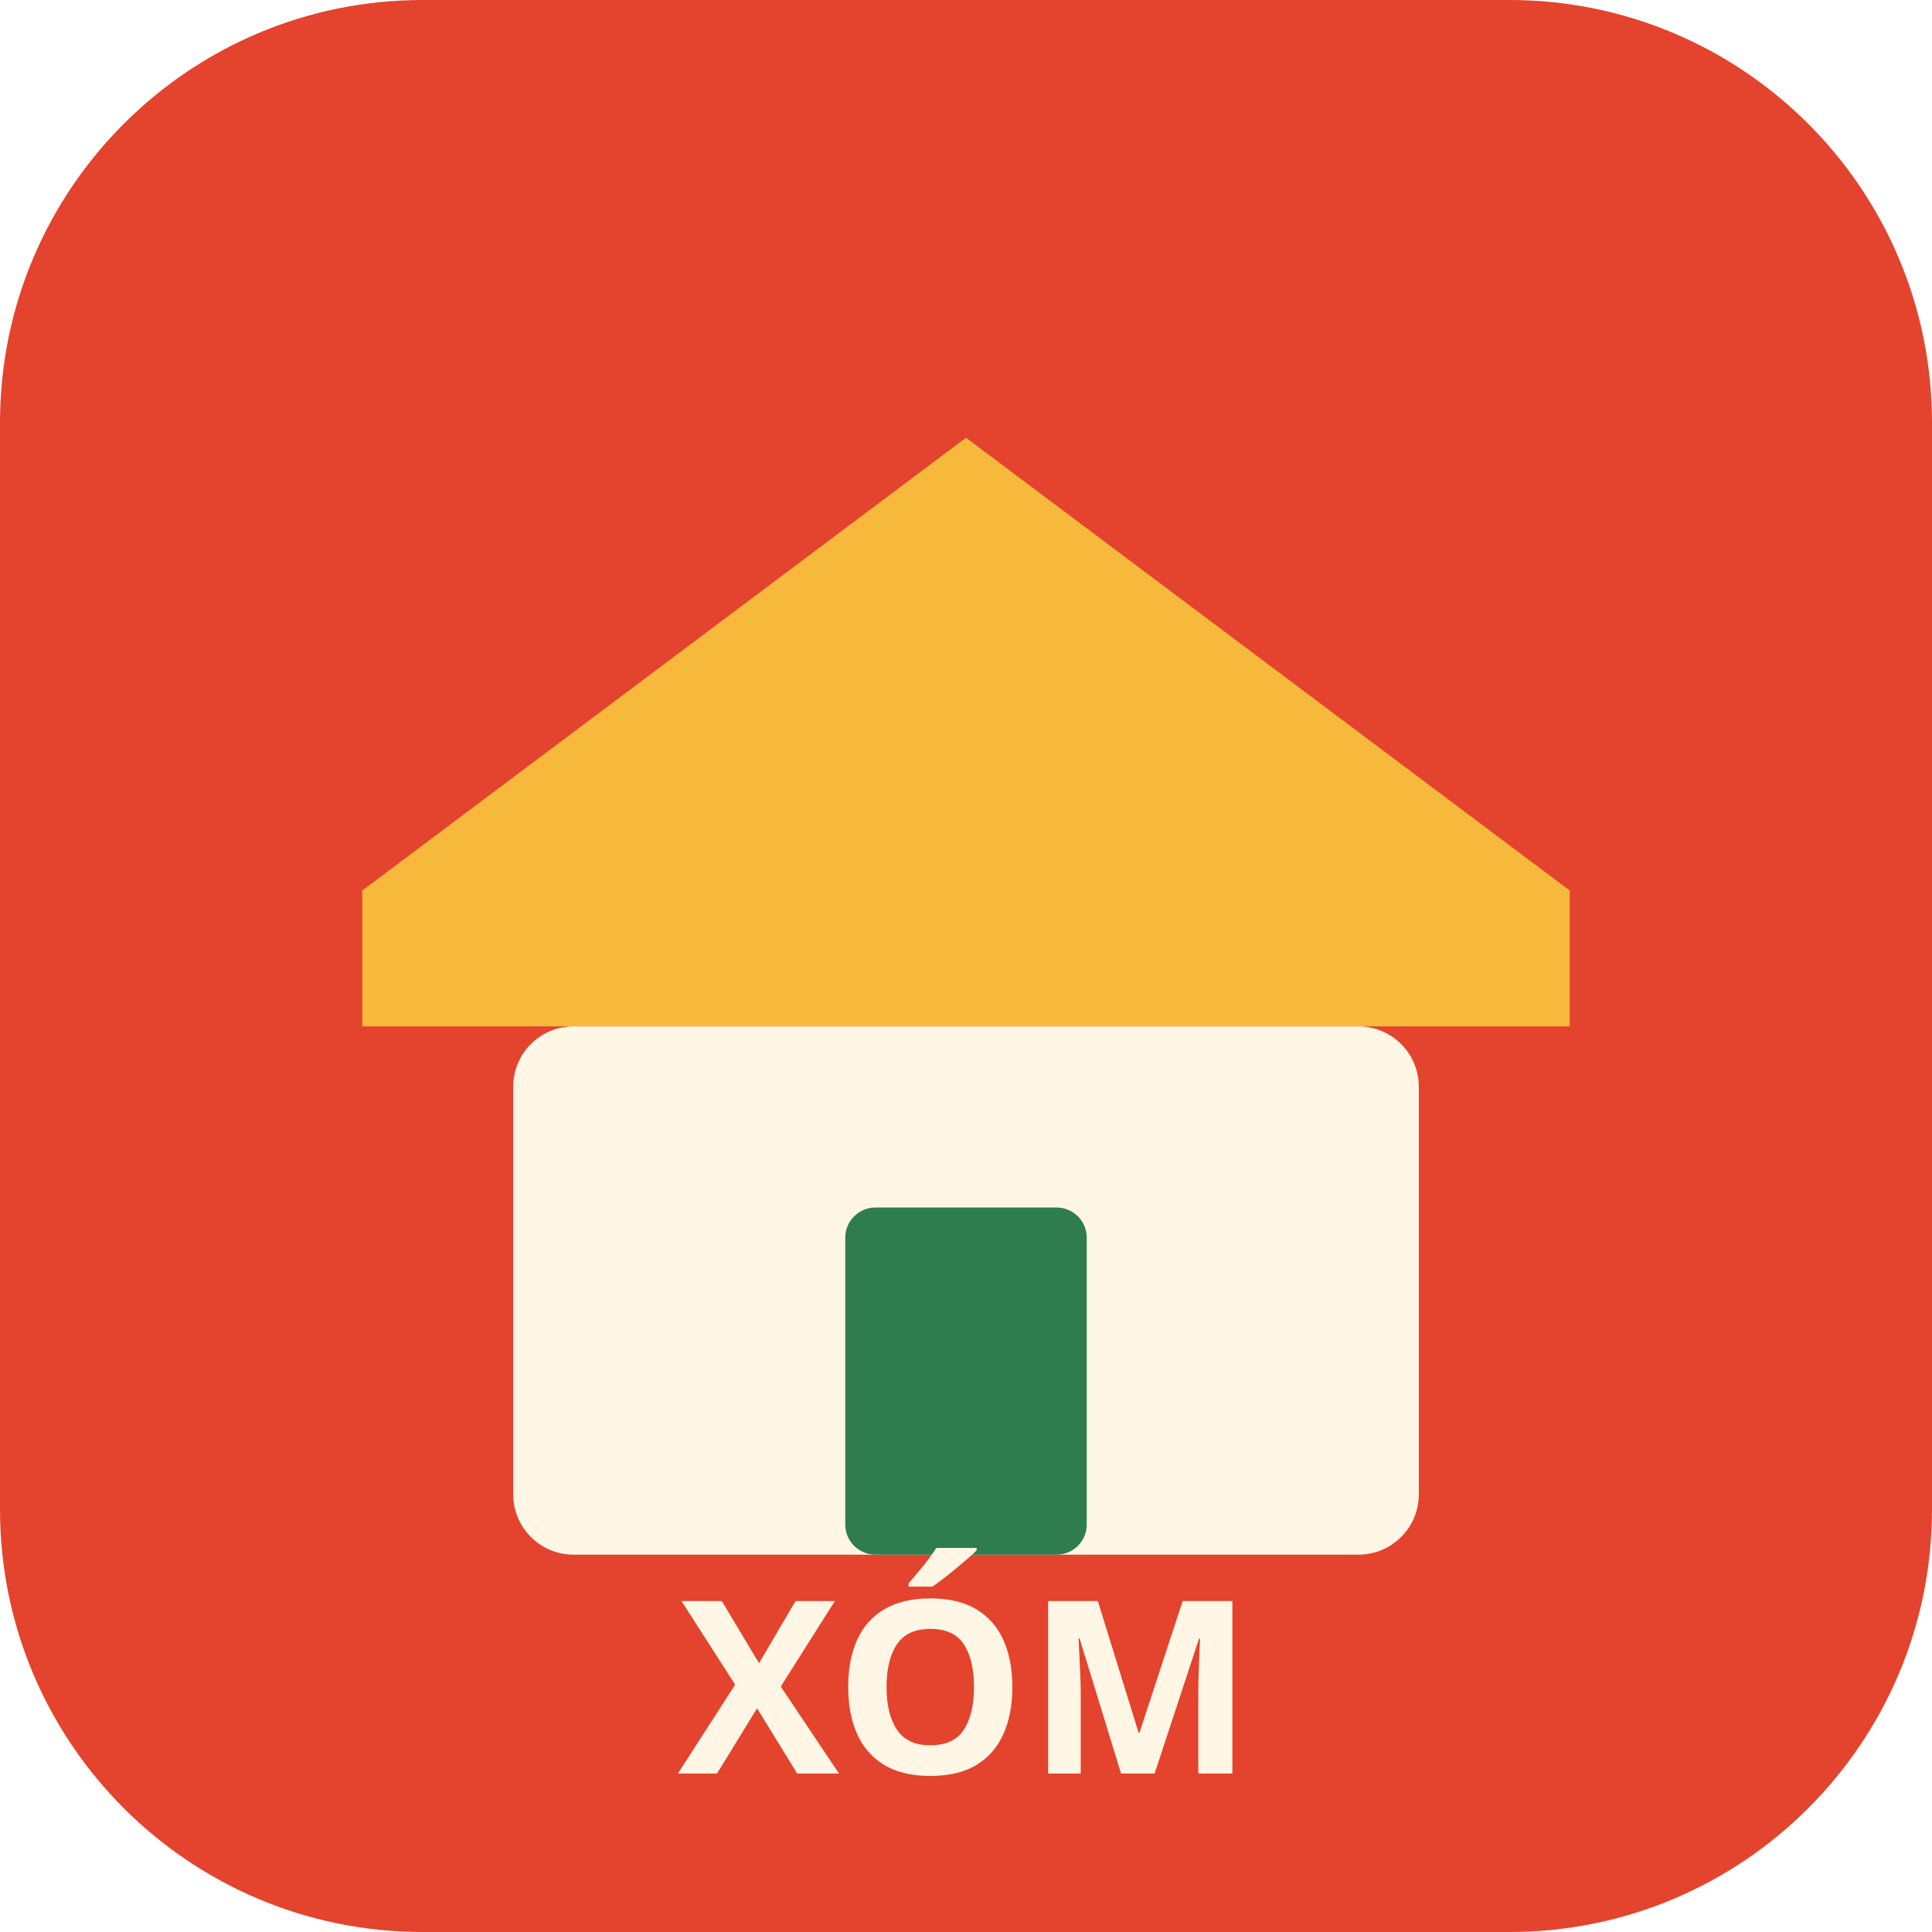
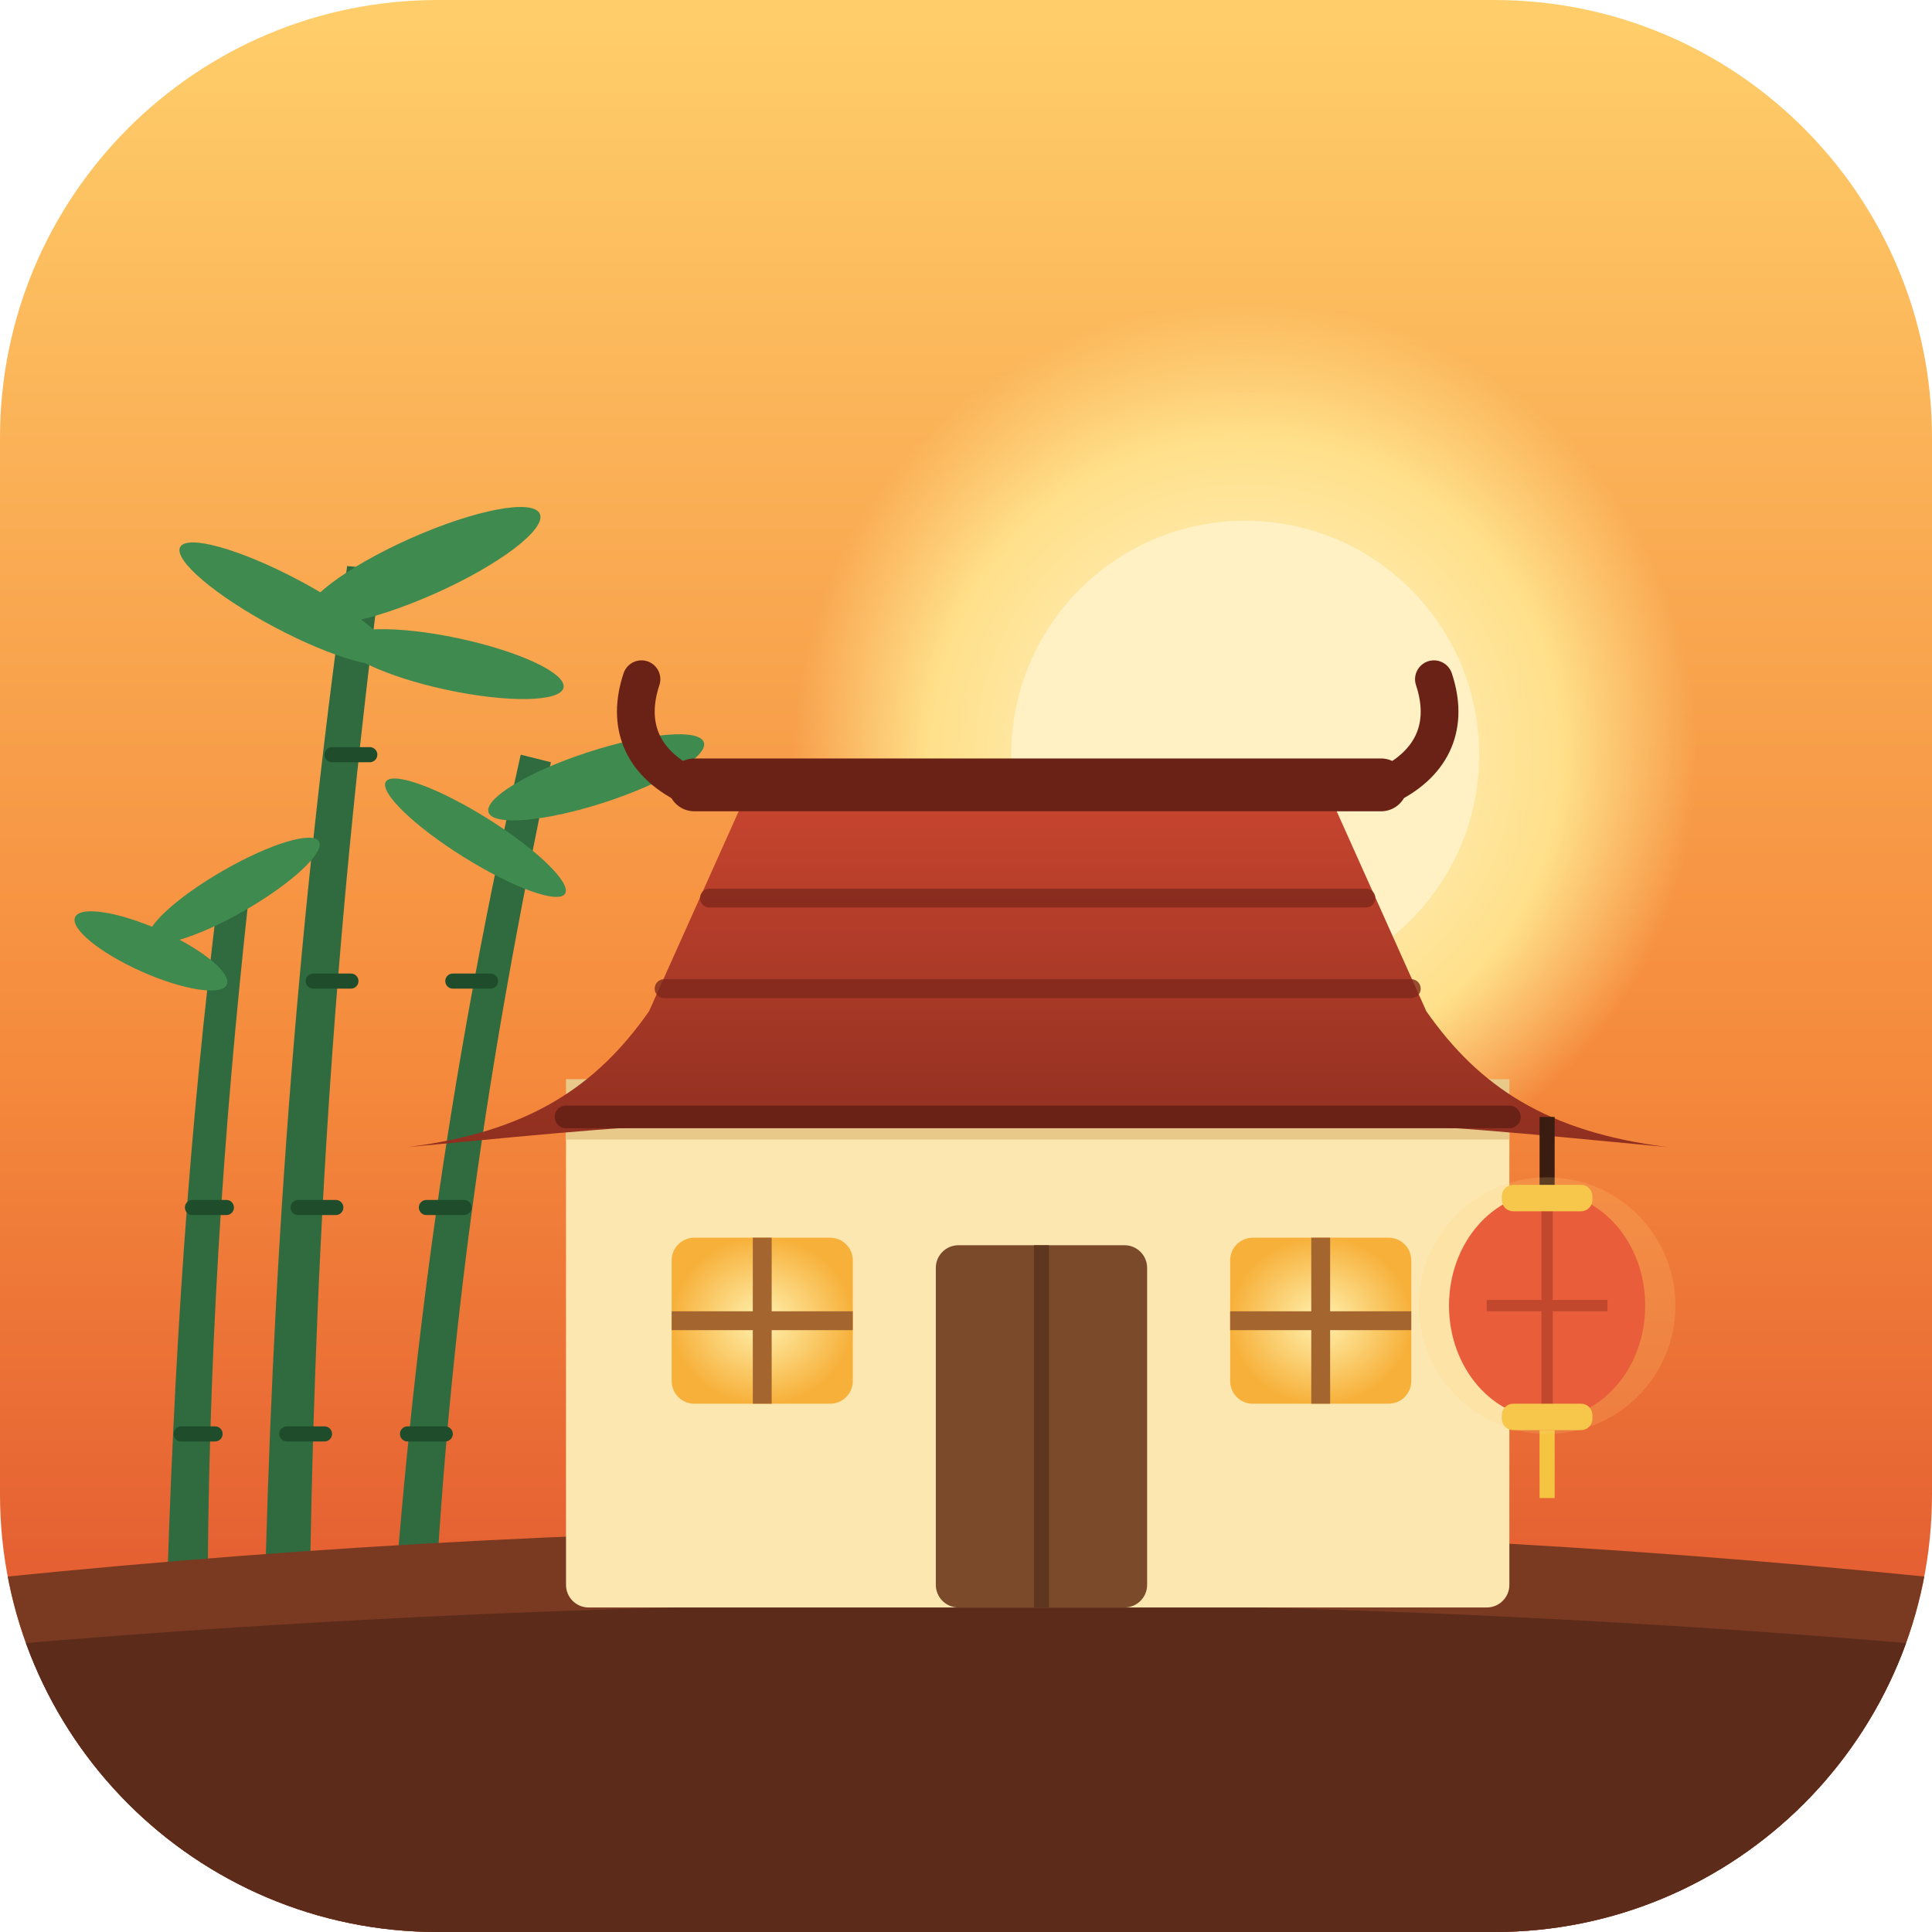
<svg xmlns="http://www.w3.org/2000/svg" viewBox="0 0 512 512">
-   <rect width="512" height="512" rx="112" fill="#e4432d" />
-   <path d="M96 236 256 116l160 120v36H96z" fill="#f6b93b" />
-   <rect x="136" y="272" width="240" height="140" rx="16" fill="#fff6e5" />
-   <rect x="224" y="320" width="64" height="92" rx="8" fill="#2f7d4f" />
-   <text x="256" y="470" font-family="system-ui, sans-serif" font-size="64" font-weight="800" fill="#fff6e5" text-anchor="middle">XÓM</text>
+   <defs>
+     <linearGradient id="sky" x1="0" y1="0" x2="0" y2="1">
+       <stop offset="0" stop-color="#ffcf6b" />
+       <stop offset="0.55" stop-color="#f58a3c" />
+       <stop offset="1" stop-color="#d9412b" />
+     </linearGradient>
+     <radialGradient id="sun" cx="0.5" cy="0.5" r="0.5">
+       <stop offset="0" stop-color="#fff6d8" />
+       <stop offset="0.7" stop-color="#ffe08a" />
+       <stop offset="1" stop-color="#ffe08a" stop-opacity="0" />
+     </radialGradient>
+     <linearGradient id="roof" x1="0" y1="0" x2="0" y2="1">
+       <stop offset="0" stop-color="#c8452f" />
+       <stop offset="1" stop-color="#8f2f20" />
+     </linearGradient>
+     <radialGradient id="glow" cx="0.5" cy="0.5" r="0.5">
+       <stop offset="0" stop-color="#fff2b0" />
+       <stop offset="1" stop-color="#f7b13b" />
+     </radialGradient>
+     <clipPath id="tile">
+       <rect width="512" height="512" rx="116" />
+     </clipPath>
+   </defs>
+   <g clip-path="url(#tile)">
+     <rect width="512" height="512" fill="url(#sky)" />
+     <circle cx="330" cy="200" r="120" fill="url(#sun)" />
+     <circle cx="330" cy="200" r="62" fill="#fff1c4" />
+     <g fill="#2f6b3f">
+       <path d="M70 430 C72 340 78 250 92 150 L101 151 C88 251 83 341 82 430Z" />
+       <path d="M104 430 C110 350 120 280 138 200 L146 202 C129 282 119 352 115 430Z" />
+       <path d="M44 430 C46 360 50 300 58 236 L66 237 C59 301 55 361 55 430Z" />
+     </g>
+     <g stroke="#1f4d2c" stroke-width="4" stroke-linecap="round">
+       <path d="M76 380h10M79 320h10M83 260h10M88 200h10M108 380h10M113 320h10M120 260h10M48 380h9M51 320h9" />
+     </g>
+     <g fill="#3f8a4f">
+       <ellipse cx="112" cy="150" rx="34" ry="8" transform="rotate(-24 112 150)" />
+       <ellipse cx="76" cy="160" rx="32" ry="7" transform="rotate(28 76 160)" />
+       <ellipse cx="120" cy="176" rx="30" ry="7" transform="rotate(12 120 176)" />
+       <ellipse cx="158" cy="206" rx="30" ry="7" transform="rotate(-18 158 206)" />
+       <ellipse cx="126" cy="222" rx="28" ry="6" transform="rotate(32 126 222)" />
+       <ellipse cx="62" cy="236" rx="26" ry="6" transform="rotate(-30 62 236)" />
+       <ellipse cx="40" cy="252" rx="22" ry="6" transform="rotate(24 40 252)" />
+     </g>
+     <path d="M0 418 Q256 392 512 418 V512 H0Z" fill="#7a3a22" />
+     <path d="M0 436 Q256 414 512 436 V512 H0Z" fill="#5c2b19" />
+     <rect x="150" y="286" width="250" height="140" rx="6" fill="#fde7b0" />
+     <rect x="150" y="286" width="250" height="16" fill="#e9c98a" />
+     <rect x="248" y="330" width="56" height="96" rx="6" fill="#7a4a2a" />
+     <rect x="274" y="330" width="4" height="96" fill="#5e371e" />
+     <rect x="178" y="328" width="48" height="44" rx="6" fill="url(#glow)" />
+     <path d="M202 328v44M178 350h48" stroke="#a5652f" stroke-width="5" />
+     <rect x="326" y="328" width="48" height="44" rx="6" fill="url(#glow)" />
+     <path d="M350 328v44M326 350h48" stroke="#a5652f" stroke-width="5" />
+     <path d="M108 304 C140 300 158 288 172 268 L198 210 H352 L378 268 C392 288 410 300 442 304 C400 300 380 298 360 298 H190 C170 298 150 300 108 304Z" fill="url(#roof)" />
+     <path d="M176 262 H374 M188 238 H362" stroke="#7e281b" stroke-width="5" stroke-linecap="round" opacity="0.8" />
+     <path d="M150 296 H400" stroke="#6b2216" stroke-width="6" stroke-linecap="round" />
+     <path d="M184 208 H366" stroke="#6b2216" stroke-width="14" stroke-linecap="round" />
+     <path d="M182 208 C170 202 166 192 170 180" stroke="#6b2216" stroke-width="10" stroke-linecap="round" fill="none" />
+     <path d="M368 208 C380 202 384 192 380 180" stroke="#6b2216" stroke-width="10" stroke-linecap="round" fill="none" />
+     <path d="M410 296 V318" stroke="#3a1d10" stroke-width="4" />
+     <ellipse cx="410" cy="346" rx="26" ry="30" fill="#e4432d" />
+     <path d="M394 346 h32 M410 318 v56" stroke="#b52a1c" stroke-width="3" />
+     <rect x="398" y="314" width="24" height="7" rx="3" fill="#f5c542" />
+     <rect x="398" y="372" width="24" height="7" rx="3" fill="#f5c542" />
+     <path d="M410 379 v18" stroke="#f5c542" stroke-width="4" />
+     <circle cx="410" cy="346" r="34" fill="#ffd27a" opacity="0.18" />
+   </g>
</svg>
